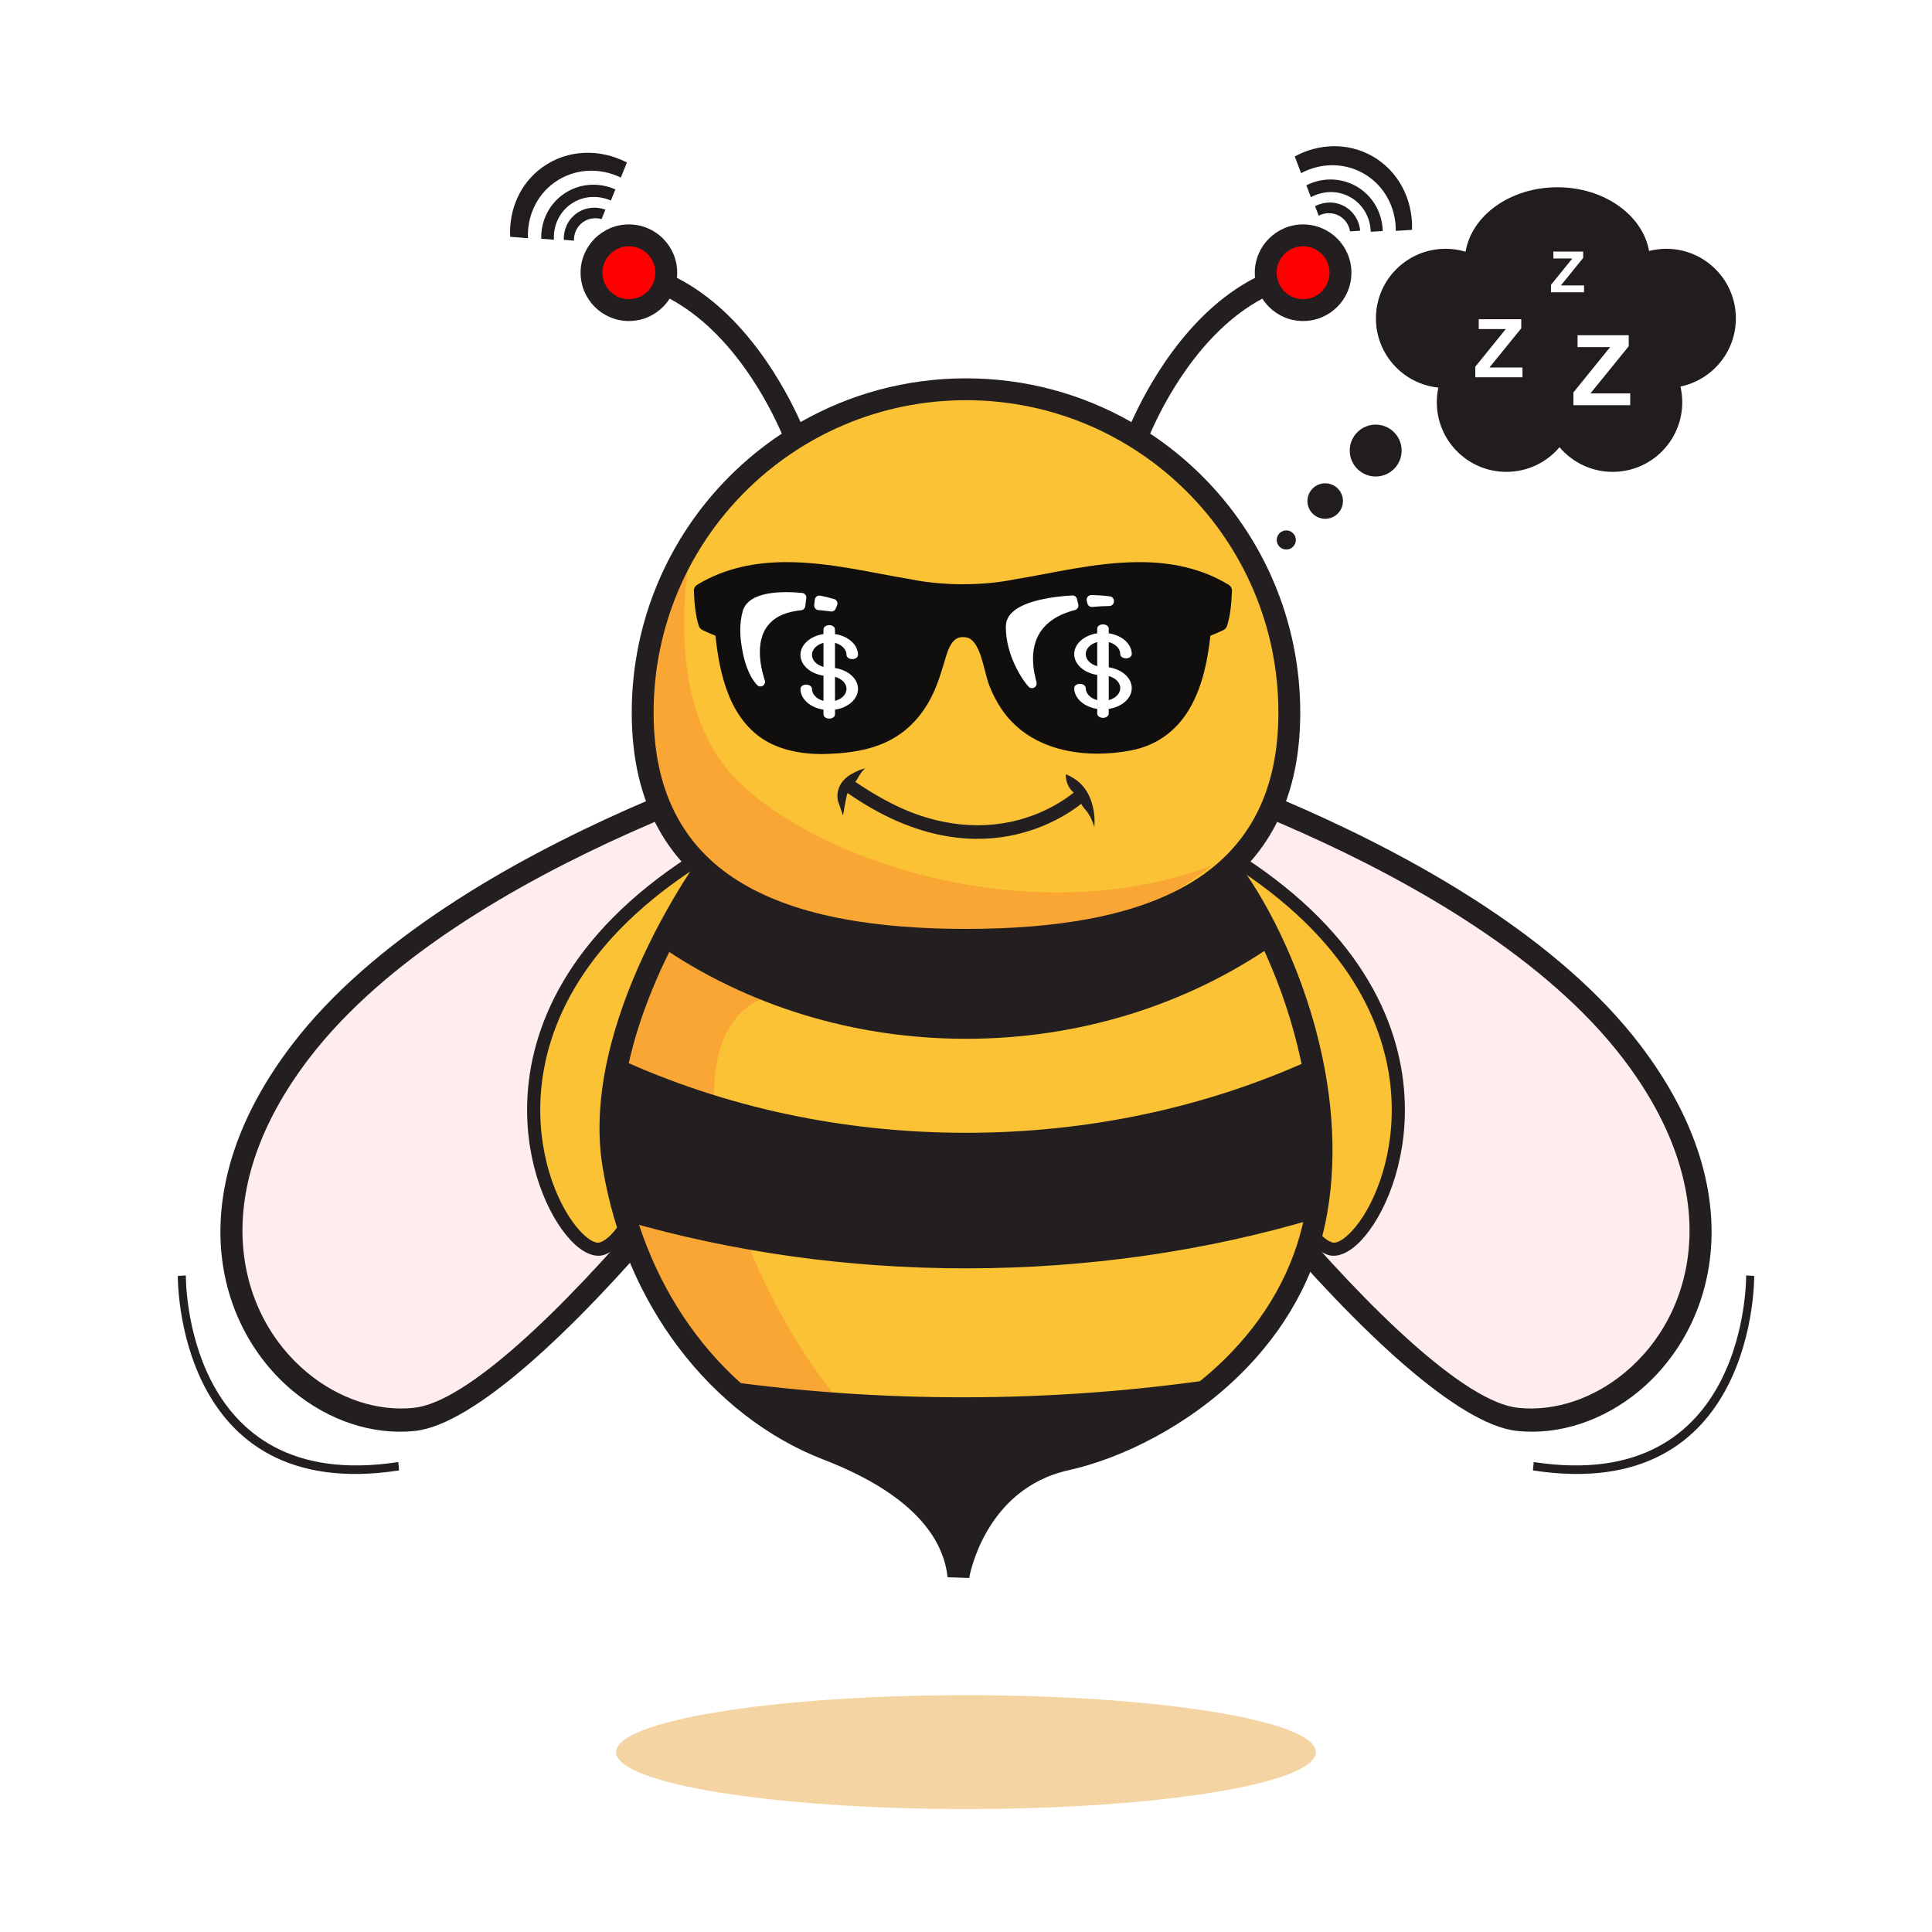
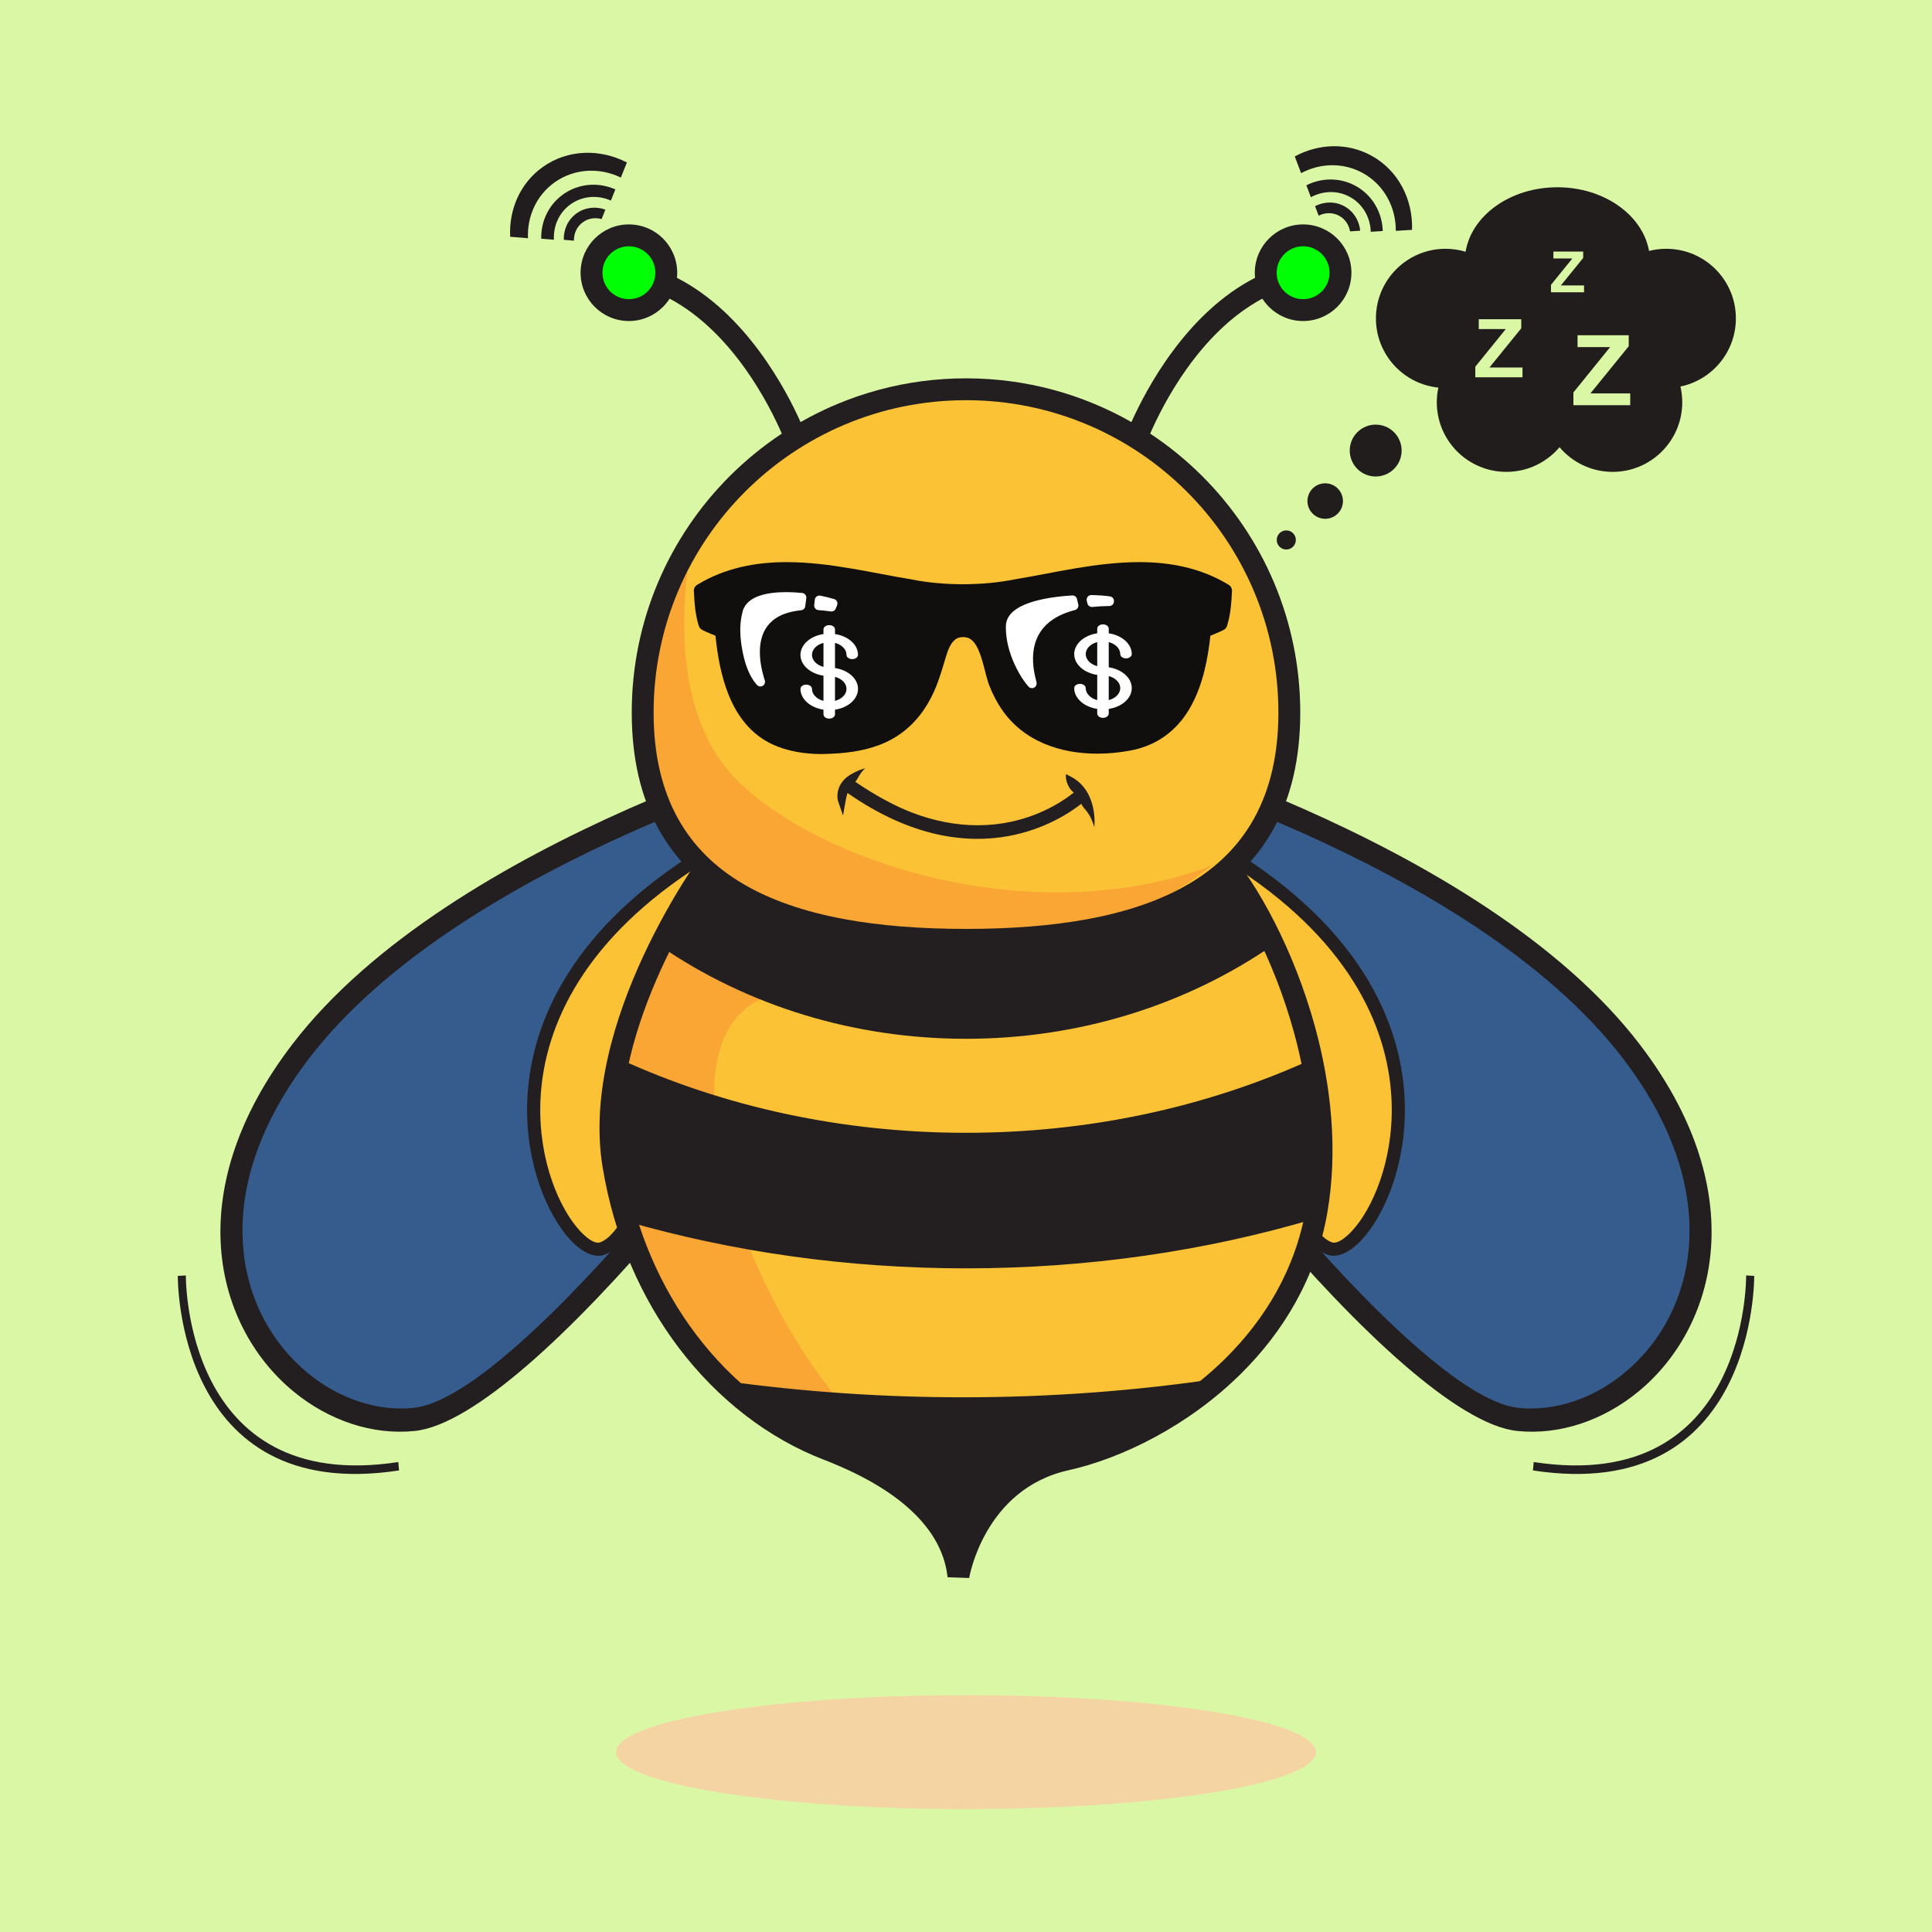
<svg xmlns="http://www.w3.org/2000/svg" version="1.1" id="svg2" xml:space="preserve" width="6400" height="6400" viewBox="0 0 6400 6400">
  <defs id="defs6" />
  <g id="g10" transform="matrix(1.333333,0,0,-1.333333,0,6400)">
    <g id="g12" transform="scale(0.1)">
-       <path d="M 0.004,48000 H 48000 V 0 H 0.004 v 48000 0" style="fill:#FFFFFF;fill-opacity:1;fill-rule:evenodd;stroke:none" id="path14" />
+       <path d="M 0.004,48000 H 48000 V 0 H 0.004 v 48000 0" style="fill:#DAF7A6;fill-opacity:1;fill-rule:evenodd;stroke:none" id="path14" />
      <path d="m 43382.3,16311.9 c 0,-15.6 63,-5457.9 -5277.5,-4635.8 l -19.4,-208.4 c 5562.6,-856.3 5497.1,4816.6 5497.1,4832.7 l -200.2,11.5 v 0" style="fill:#231f20;fill-opacity:1;fill-rule:nonzero;stroke:none" id="path16" />
-       <path d="m 26952.2,29578.4 c 0,0 9673.9,-2585.9 13583.8,-7707.7 3909.8,-5121.7 336.4,-9467.3 -2831.4,-9135 -3167.7,332.2 -11788.2,11960 -12335.3,14577.4 -547,2617.5 1582.9,2265.3 1582.9,2265.3 v 0" style="fill:#FFEDED;fill-opacity:1;fill-rule:evenodd;stroke:none" id="path18" />
-       <path d="m 27102.2,29536.7 c 1232.5,-349.6 9809.2,-2917.9 13433.8,-7666 3361.2,-4403.1 1191.8,-8232.6 -1495.9,-9009.4 516.6,1033.8 1618.8,4225.3 -2168.3,7651.6 -4613.7,4174.1 -6523.7,5325.4 -8440.2,6128.2 -989.7,414.6 -1331.9,1724.6 -1329.4,2895.6 v 0" style="fill:#FFEDED;fill-opacity:1;fill-rule:evenodd;stroke:none" id="path20" />
+       <path d="m 26952.2,29578.4 c 0,0 9673.9,-2585.9 13583.8,-7707.7 3909.8,-5121.7 336.4,-9467.3 -2831.4,-9135 -3167.7,332.2 -11788.2,11960 -12335.3,14577.4 -547,2617.5 1582.9,2265.3 1582.9,2265.3 v 0" style="fill:#355C8C;fill-opacity:1;fill-rule:evenodd;stroke:none" id="path18" />
+       <path d="m 27102.2,29536.7 c 1232.5,-349.6 9809.2,-2917.9 13433.8,-7666 3361.2,-4403.1 1191.8,-8232.6 -1495.9,-9009.4 516.6,1033.8 1618.8,4225.3 -2168.3,7651.6 -4613.7,4174.1 -6523.7,5325.4 -8440.2,6128.2 -989.7,414.6 -1331.9,1724.6 -1329.4,2895.6 v 0" style="fill:#355C8C;fill-opacity:1;fill-rule:evenodd;stroke:none" id="path20" />
      <path d="m 40745.5,22043.9 c -3971.9,5203 -13710.1,7805.8 -13738.2,7813.4 l -30.9,5.5 c -7.1,1.1 -2503.1,413.1 -1873.8,-2597.3 317,-1517.3 3221.4,-5918.8 6264.4,-9515 2377,-2809 4862.4,-5148.5 6324.9,-5301.9 1052.8,-110.4 2144,259.2 3021.4,984.4 501.6,414.6 934.8,947.3 1251.8,1574.4 317.6,628.2 518.1,1349.1 553.1,2137.9 64.5,1451.8 -426.8,3135.6 -1772.7,4898.6 z m -13838.8,7253 c 334,-90.3 9635.9,-2642.6 13419.7,-7599.3 1247.1,-1633.7 1703.2,-3176.1 1644.6,-4495 -31.3,-705.8 -209,-1347.6 -490.4,-1904.2 -282,-557.9 -669.3,-1033.4 -1118.8,-1404.9 -774,-639.8 -1729.4,-966.7 -2644.5,-870.8 -1301.8,136.6 -3657.7,2388.8 -5950.4,5098.1 -2988.8,3532.2 -5831.2,7806.8 -6130.7,9239.9 -435.4,2082.5 1072.2,1960.9 1270.5,1936.2 v 0" style="fill:#231f20;fill-opacity:1;fill-rule:nonzero;stroke:none" id="path22" />
      <path d="m 4617.65,16311.9 c 0.03,-15.6 -62.9,-5457.9 5277.59,-4635.8 l 19.32,-208.4 c -5562.61,-856.3 -5497.03,4816.6 -5497.08,4832.7 l 200.17,11.5 v 0" style="fill:#231f20;fill-opacity:1;fill-rule:nonzero;stroke:none" id="path24" />
-       <path d="m 21047.8,29578.4 c 0,0 -9673.9,-2585.9 -13583.77,-7707.7 -3909.86,-5121.7 -336.39,-9467.3 2831.37,-9135 3167.7,332.2 11788.2,11960 12335.3,14577.4 547,2617.5 -1582.9,2265.3 -1582.9,2265.3 v 0" style="fill:#FFEDED;fill-opacity:1;fill-rule:evenodd;stroke:none" id="path26" />
-       <path d="m 20897.8,29536.7 c -1232.5,-349.6 -9809.2,-2917.9 -13433.77,-7666 -3361.26,-4403.1 -1191.83,-8232.6 1495.83,-9009.4 -516.52,1033.8 -1618.74,4225.3 2168.34,7651.6 4613.7,4174.1 6523.7,5325.4 8440.2,6128.2 989.7,414.6 1331.9,1724.6 1329.4,2895.6 v 0" style="fill:#FFEDED;fill-opacity:1;fill-rule:evenodd;stroke:none" id="path28" />
+       <path d="m 21047.8,29578.4 c 0,0 -9673.9,-2585.9 -13583.77,-7707.7 -3909.86,-5121.7 -336.39,-9467.3 2831.37,-9135 3167.7,332.2 11788.2,11960 12335.3,14577.4 547,2617.5 -1582.9,2265.3 -1582.9,2265.3 v 0" style="fill:#355C8C;fill-opacity:1;fill-rule:evenodd;stroke:none" id="path26" />
+       <path d="m 20897.8,29536.7 c -1232.5,-349.6 -9809.2,-2917.9 -13433.77,-7666 -3361.26,-4403.1 -1191.83,-8232.6 1495.83,-9009.4 -516.52,1033.8 -1618.74,4225.3 2168.34,7651.6 4613.7,4174.1 6523.7,5325.4 8440.2,6128.2 989.7,414.6 1331.9,1724.6 1329.4,2895.6 v 0" style="fill:#355C8C;fill-opacity:1;fill-rule:evenodd;stroke:none" id="path28" />
      <path d="m 7254.46,22043.9 c 3971.94,5203 13710.14,7805.8 13738.24,7813.4 l 30.9,5.5 c 7.1,1.1 2503.1,413.1 1873.9,-2597.3 -317.1,-1517.3 -3221.5,-5918.8 -6264.5,-9515 -2377,-2809 -4862.4,-5148.5 -6324.9,-5301.9 -1052.77,-110.4 -2143.99,259.2 -3021.39,984.4 -501.63,414.6 -934.83,947.3 -1251.8,1574.4 -317.63,628.2 -518.1,1349.1 -553.08,2137.9 -64.48,1451.8 426.79,3135.6 1772.63,4898.6 z m 13838.84,7253 c -334,-90.3 -9635.9,-2642.6 -13419.7,-7599.3 -1247.07,-1633.7 -1703.21,-3176.1 -1644.65,-4495 31.31,-705.8 209.02,-1347.6 490.46,-1904.2 282.04,-557.9 669.3,-1033.4 1118.76,-1404.9 774.04,-639.8 1729.46,-966.7 2644.53,-870.8 1301.8,136.6 3657.7,2388.8 5950.4,5098.1 2988.8,3532.2 5831.2,7806.8 6130.7,9239.9 435.4,2082.5 -1072.2,1960.9 -1270.5,1936.2 v 0" style="fill:#231f20;fill-opacity:1;fill-rule:nonzero;stroke:none" id="path30" />
      <path d="m 17218.8,26589.7 c -6484.5,-4201.6 -3293.6,-9956.2 -2261.3,-9611.2 922.2,308.3 1725.7,3379.8 2793.9,4774.6 1782.5,2327.6 -532.6,4836.6 -532.6,4836.6 v 0" style="fill:#fbc235;fill-opacity:1;fill-rule:evenodd;stroke:none" id="path32" />
      <path d="m 13097.8,20587.9 c 51.7,1884.1 1011.7,4181.8 4032,6138.8 l 116.7,75.6 93.3,-102.5 c 6.8,-7.5 2407.7,-2609.2 541.6,-5046 -445.4,-581.5 -850,-1476.4 -1236.3,-2330.7 -536.9,-1187.6 -1040.1,-2300.5 -1635.8,-2499.5 -242.7,-81.1 -547.3,57.7 -838.5,371 -277.4,298.5 -557.9,766.2 -762.3,1351 -202.4,579 -331.6,1276.6 -310.7,2042.3 z m 4090.3,5786.2 c -2815.5,-1867.6 -3715.2,-4026.2 -3763.8,-5795.1 -19.8,-722.5 102.1,-1380.1 292.8,-1925.8 188.6,-539.8 443.4,-967 693.2,-1235.7 200.9,-216.3 381.6,-322 495.4,-284 459.7,153.6 934.4,1203.5 1441,2324 393.8,871 806.3,1783.2 1274.7,2394.8 1491.1,1947.1 -33.8,4035.5 -433.3,4521.8 v 0" style="fill:#231f20;fill-opacity:1;fill-rule:nonzero;stroke:none" id="path34" />
      <path d="m 30781.1,26589.7 c 6484.5,-4201.6 3293.6,-9956.2 2261.3,-9611.2 -922.2,308.3 -1725.7,3379.8 -2793.9,4774.6 -1782.5,2327.6 532.6,4836.6 532.6,4836.6 v 0" style="fill:#fbc235;fill-opacity:1;fill-rule:evenodd;stroke:none" id="path36" />
      <path d="m 34575.6,20579 c -48.6,1769 -948.3,3927.5 -3763.8,5795.1 -399.4,-486.3 -1924.4,-2574.7 -433.3,-4521.8 468.4,-611.7 880.9,-1523.9 1274.7,-2394.9 506.6,-1120.4 981.4,-2170.3 1441,-2323.9 113.8,-38 294.5,67.7 495.4,284 249.9,268.8 504.6,695.9 693.3,1235.7 190.7,545.7 312.5,1203.4 292.7,1925.8 z m -3705.4,6147.7 c 3020.3,-1957 3980.2,-4254.7 4031.9,-6138.8 21,-765.6 -108.3,-1463.2 -310.6,-2042.3 -204.4,-584.8 -485,-1052.4 -762.4,-1351 -291.1,-313.2 -595.8,-452.1 -838.6,-371 -595.6,199 -1098.7,1311.8 -1635.7,2499.4 -386.2,854.4 -790.8,1749.2 -1236.3,2330.8 -1866.1,2436.8 534.8,5038.5 541.6,5046 l 93.4,102.5 116.7,-75.6 v 0" style="fill:#231f20;fill-opacity:1;fill-rule:nonzero;stroke:none" id="path38" />
      <path d="m 17508.5,26400.5 c -606.3,-892.2 -2768.1,-4332.9 -2269.2,-7357.2 578.8,-3508.7 2785.4,-6076.8 5317.4,-7053.6 2532.1,-976.6 3157,-2242.6 3255.4,-3146.9 0,0 398,2387.4 2676.9,2893.8 2278.7,506.3 5606.7,2604.4 6221.6,6185.5 581.4,3385.8 -1003.7,6965.2 -2187.1,8507.2 C 29065.2,25093.9 26686.8,24650 24000,24650 c -2667.3,0 -5030.6,437.7 -6491.5,1750.5 v 0" style="fill:#fbc235;fill-opacity:1;fill-rule:evenodd;stroke:none" id="path40" />
      <path d="m 17508.5,26400.5 c -606.3,-892.2 -2768.1,-4332.9 -2269.2,-7357.2 578.8,-3508.7 2785.4,-6076.8 5317.4,-7053.6 250.4,-96.6 481.9,-196 696.3,-297.6 118,478.1 -23.8,1031.8 -535.5,1667.4 -2875.5,3571.7 -4805.4,10613.5 -283.2,9962.2 2516.8,-362.6 5158.4,666.9 7006.8,1651.3 -1043,-229.6 -2209.6,-323 -3441.1,-323 -2667.3,0 -5030.6,437.7 -6491.5,1750.5 v 0" style="fill:#faa635;fill-opacity:1;fill-rule:evenodd;stroke:none" id="path42" />
      <path d="m 14971.9,18999.8 c -597.3,3621.2 2463.6,7769.8 2472.4,7781.7 l 70.6,96.4 6660.7,717.7 c 104.7,15.2 5071.8,732 6352.5,-742.8 706.3,-813.3 1620.1,-2445 2147,-4376.8 390.7,-1432.9 571.5,-3035.2 302.9,-4599.6 -280.3,-1633 -1102.1,-2967.8 -2135.6,-3995.2 -1313.2,-1305.5 -2974.1,-2115.4 -4295.1,-2408.9 -2100.2,-466.7 -2467.8,-2671 -2468.8,-2677.3 l -535.9,19.1 c -44,405.3 -208.1,893.9 -649.3,1395.7 -459.7,522.9 -1214.9,1057.1 -2434.3,1527.3 -1356.6,523.4 -2621.6,1485.8 -3607.5,2793.6 -916,1215.1 -1592.8,2730.1 -1879.6,4469.1 z m 2840.9,7365.1 c -438,-624.4 -2815.8,-4187.5 -2306.1,-7278.1 271.7,-1647 911.7,-3080.6 1777.7,-4229.3 925,-1227 2106.4,-2127.8 3369.9,-2615.2 1312.7,-506.2 2136.2,-1093.5 2646.5,-1673.8 236.4,-268.9 406.5,-536.8 527.4,-795.5 348.5,796.1 1091.3,1892.1 2602.4,2227.9 1236.2,274.6 2793.7,1035.6 4029.7,2264.4 960.4,954.7 1723.6,2192.3 1982.9,3702.4 254.2,1480.8 81.6,3002.7 -290.2,4366.1 -503.9,1847.9 -1368.7,3397.9 -2034.5,4164.6 -1094.8,1260.7 -5857.6,561.7 -5871.3,559.8 l -6434.4,-693.3 v 0" style="fill:#231f20;fill-opacity:1;fill-rule:nonzero;stroke:none" id="path44" />
      <path d="m 17991.9,13650.1 c 770.7,-742.2 1646.2,-1306 2564.8,-1660.4 2532.1,-976.6 3157,-2242.6 3255.4,-3146.9 0,0 398,2387.4 2676.9,2893.8 1150.5,255.6 2568.4,917.3 3769.5,1970.4 -2041.9,-302.7 -4159.3,-463.3 -6330.9,-463.3 -2031.7,0 -4016.2,140.4 -5935.7,406.4 z m -2629.1,8007.4 c -191.6,-859.5 -265.3,-1753.7 -123.5,-2614.2 76.6,-464.1 181.9,-911.6 312.4,-1341.1 2623.9,-757 5471.5,-1172.9 8448.3,-1172.9 3065.4,0 5994.4,439.7 8682.4,1240.2 9.9,50.5 19.4,101.4 28.2,152.6 214.6,1250.2 133.7,2526.6 -113.1,3717.3 -2546.6,-1161.9 -5477.7,-1824.5 -8597.5,-1824.5 -3136,0 -6081.2,669.5 -8637.2,1842.6 z m 2145.6,4743 c -222.6,-327.5 -654.5,-998.1 -1087.6,-1865.5 2104.5,-1444.5 4730.6,-2302.5 7579.2,-2302.5 2868,0 5510.1,869.7 7621.6,2332 -356.3,763.3 -745,1404.9 -1097.9,1864.9 C 29065.3,25094 26686.9,24650 24000,24650 c -2667.4,0 -5030.7,437.7 -6491.6,1750.5 v 0" style="fill:#231f20;fill-opacity:1;fill-rule:evenodd;stroke:none" id="path46" />
      <path d="m 19192.5,12642.8 c -430.7,279 -843.1,606.2 -1229,977.9 l 34,70 c 966.5,-134 1949.9,-236.2 2947.6,-304.4 980.7,-67.2 1975.6,-101.7 2982.6,-101.7 1075.2,0 2137.1,39.4 3182.5,116 1064.8,77.9 2113.2,194.4 3142.4,347 l 32.8,-71.3 c -572.2,-501.8 -1193.6,-915.2 -1812,-1238.4 -685.4,-358.2 -1367.6,-606.1 -1975.6,-741.2 -2251.9,-500.3 -2644.2,-2854.3 -2645.3,-2861 l -81,2.8 c -48.5,445 -226.8,979.5 -705.2,1523.6 -481.2,547.2 -1265.4,1103.9 -2524.3,1589.5 -463.3,178.7 -915.8,410.5 -1349.5,691.2 z m -1080.3,949.6 c 355.6,-332.4 732.5,-627.1 1124.8,-881.1 428.9,-277.5 876.3,-506.8 1334.4,-683.5 1273,-491 2067.6,-1055.7 2556.4,-1611.6 417.1,-474.3 612.3,-942.7 692.4,-1354.2 159,600 769,2294.3 2660,2714.5 601.3,133.5 1276.4,378.9 1955.3,733.8 574.8,300.5 1152.3,679.5 1689.9,1135.8 -986.4,-142.8 -1990.4,-252.6 -3009.4,-327.2 -1048,-76.7 -2111.7,-116.2 -3188.3,-116.2 -1007.9,0 -2004.7,34.6 -2988.1,101.9 -955.9,65.4 -1899.1,162 -2827.4,287.8 z m -2977,6760.6 c 24.8,440.6 91.5,881.3 187.8,1313.3 l 11,49.3 45.8,-21 c 1295.3,-594.5 2691.3,-1059.5 4161.6,-1373.1 1424.1,-303.8 2918.2,-465.6 4458.6,-465.6 1532.6,0 3019.4,160.2 4436.8,460.9 1463.4,310.6 2853.3,771 4143.8,1359.8 l 46.6,21.2 10.4,-50.2 c 129.3,-624.4 213.4,-1272.5 233.3,-1928 18.2,-599.3 -17.1,-1204.9 -120,-1804.4 l -33,-177.9 -23.8,-7 c -1362.7,-405.8 -2787.3,-719 -4260,-929.4 -1436.6,-205.2 -2918.9,-312.6 -4434.1,-312.6 -1471,0 -2910.9,101.5 -4308.2,295.5 -1432.5,198.9 -2820.4,495.2 -4151.3,879.2 l -21.4,6.1 -6.5,21.2 c -66.3,218.3 -126,440.4 -178.5,665.7 -51.6,221.9 -96.8,448.9 -135.1,680.7 -71.4,433.4 -88.6,875.1 -63.8,1316.3 z m 256.7,1246.4 c -89.4,-411.6 -151.4,-831.2 -175,-1250.9 -24.5,-435.8 -7.6,-871.6 62.8,-1298.7 37.6,-228.3 82.6,-453.6 134.2,-675.2 50.8,-218.2 107.8,-431.4 170.4,-639.4 1319.8,-379.7 2696.8,-673 4118.8,-870.4 1392.8,-193.3 2829,-294.5 4296.9,-294.5 1511.8,0 2990.3,107 4422.5,311.6 1460.2,208.6 2872.8,518.6 4224.5,919.8 l 23.3,127.2 c 102,594.3 137,1194.6 118.9,1788.5 -19.2,633 -98.7,1259.2 -221.4,1863.7 -1283.1,-581.3 -2662.8,-1036.3 -4113.9,-1344.3 -1423.5,-302 -2916,-462.8 -4453.9,-462.8 -1545.7,0 -3045.5,162.4 -4475.6,467.5 -1458.5,311.1 -2844.5,770.8 -4132.5,1357.9 z m 1616.6,4091.7 c 190,317.3 354.3,567.8 466.1,732.3 l 26.4,38.8 34.7,-31.2 c 725.2,-651.7 1675.4,-1086.4 2775.8,-1358.4 1103.1,-272.5 2357.6,-381.6 3688.5,-381.6 1340.5,0 2603.6,110.7 3712.6,387.6 1106.5,276.4 2059.8,718.2 2783.5,1380.9 l 32.9,30.1 27.1,-35.4 c 182.8,-238.2 375.3,-525.1 567.9,-852.3 180.7,-306.9 361.5,-649.3 534.5,-1020.2 l 14.7,-31.3 -28.4,-19.6 c -1078,-746.6 -2294.3,-1339.3 -3608.2,-1741.3 -1267,-387.7 -2624.8,-598 -4036.6,-598 -1402.3,0 -2751.4,207.5 -4011.3,590.3 -1306.3,396.8 -2516.5,982 -3590.9,1719.4 l -29.5,20.2 15.9,31.8 c 216.6,434 433.5,819.7 624.3,1137.9 z m 507.5,647.9 c -109.5,-162.5 -262,-397.1 -437.4,-689.8 -184.5,-307.8 -394.2,-680.3 -605.2,-1100.6 1060.6,-723.5 2253,-1298 3539,-1688.7 1251.7,-380.3 2592.8,-586.5 3987.6,-586.5 1404.2,0 2753.9,209 4013,594.3 1293.8,395.8 2492.5,978 3556.9,1710.8 -167.5,356.6 -342.1,686.1 -516.3,982.1 -181.2,307.7 -362.4,579.8 -535.5,808.7 -730.3,-656 -1683.4,-1094.8 -2785.6,-1370 -1116.5,-278.8 -2386.1,-390.2 -3732.5,-390.2 -1336.5,0 -2597.4,109.8 -3708,384.2 -1095.6,270.7 -2044.9,701.8 -2776,1345.7 v 0" style="fill:#231f20;fill-opacity:1;fill-rule:nonzero;stroke:none" id="path48" />
      <path d="m 24000,38328.9 c 4436.5,0 8032.9,-3596.5 8032.9,-8032.9 0,-4436.5 -3596.4,-5646 -8032.9,-5646 -4436.5,0 -8032.9,1209.5 -8032.9,5646 0,4436.4 3596.4,8032.9 8032.9,8032.9 v 0" style="fill:#fbc235;fill-opacity:1;fill-rule:evenodd;stroke:none" id="path50" />
      <path d="m 27921.6,25091.1 c -1160,-316 -2497.3,-441.1 -3921.6,-441.1 -4436.5,0 -8032.9,1209.5 -8032.9,5646 0,1584.5 459,3061.7 1250.9,4306.3 -10,-41.8 -923,-3894.6 1040.4,-5930.2 1974,-2046.6 7353.8,-3872 11860.1,-2173.7 0,0 -862.7,-672.6 -2196.9,-1407.3 v 0" style="fill:#faa635;fill-opacity:1;fill-rule:evenodd;stroke:none" id="path52" />
-       <path d="m 15624.6,42152.9 c 512.9,0 928.6,-415.7 928.6,-928.6 0,-512.8 -415.7,-928.5 -928.6,-928.5 -512.8,0 -928.5,415.7 -928.5,928.5 0,512.9 415.7,928.6 928.5,928.6 v 0" style="fill:#FF0000;fill-opacity:1;fill-rule:evenodd;stroke:none" id="path54" />
-       <path d="m 32375.4,42152.9 c 512.8,0 928.5,-415.7 928.5,-928.6 0,-512.8 -415.7,-928.5 -928.5,-928.5 -512.9,0 -928.6,415.7 -928.6,928.5 0,512.9 415.7,928.6 928.6,928.6 v 0" style="fill:#FF0000;fill-opacity:1;fill-rule:evenodd;stroke:none" id="path56" />
+       <path d="m 15624.6,42152.9 c 512.9,0 928.6,-415.7 928.6,-928.6 0,-512.8 -415.7,-928.5 -928.6,-928.5 -512.8,0 -928.5,415.7 -928.5,928.5 0,512.9 415.7,928.6 928.5,928.6 v 0" style="fill:#00FF04;fill-opacity:1;fill-rule:evenodd;stroke:none" id="path54" />
+       <path d="m 32375.4,42152.9 c 512.8,0 928.5,-415.7 928.5,-928.6 0,-512.8 -415.7,-928.5 -928.5,-928.5 -512.9,0 -928.6,415.7 -928.6,928.5 0,512.9 415.7,928.6 928.6,928.6 v 0" style="fill:#00FF04;fill-opacity:1;fill-rule:evenodd;stroke:none" id="path56" />
      <path d="m 29488.1,35784.1 c -1404.4,1404.4 -3344.9,2273.1 -5488.1,2273.1 -2143.2,0 -4083.7,-868.7 -5488.1,-2273.1 -1404.4,-1404.4 -2273.2,-3344.9 -2273.2,-5488.1 0,-2107.5 848.1,-3445 2219.1,-4253.2 1405.7,-828.7 3367.8,-1121.1 5542.2,-1121.1 2174.5,0 4136.6,292.5 5542.1,1121.1 1371.1,808.2 2219.2,2145.7 2219.2,4253.2 0,2143.2 -868.8,4083.7 -2273.2,5488.1 z m 3351.8,5904.8 c -118.7,118.8 -283.1,192.3 -464.5,192.3 -181.4,0 -345.8,-73.6 -464.6,-192.3 -118.7,-118.8 -192.3,-283.1 -192.3,-464.5 0,-181.9 73.3,-346.3 191.9,-465.1 119.2,-118.2 283.6,-191.9 465,-191.9 181.4,0 345.8,73.7 464.5,192.4 118.7,118.7 192.4,283.1 192.4,464.6 0,181.4 -73.7,345.8 -192.4,464.5 z m -16750.7,0 c -118.8,118.7 -283.2,192.3 -464.6,192.3 -181.5,0 -345.9,-73.5 -464.6,-192.3 -118.7,-118.7 -192.3,-283.1 -192.3,-464.5 0,-181.5 73.7,-345.9 192.4,-464.6 118.7,-118.7 283,-192.4 464.5,-192.4 181.8,0 346.2,73.4 465,191.9 118.6,118.8 191.9,283.2 191.9,465.1 0,181.4 -73.6,345.7 -192.3,464.5 z M 24000,38600.5 c 1495.2,0 2898.2,-395.3 4110.1,-1087 362.9,810.9 1360.6,2708.2 3071.8,3584.3 -4.4,41.6 -6.7,83.9 -6.7,126.6 0,331.3 134.4,631.4 351.5,848.6 217.2,217.1 517.3,351.5 848.7,351.5 331.3,0 631.4,-134.3 848.6,-351.5 217.1,-217.1 351.6,-517.3 351.6,-848.6 0,-331.4 -134.5,-631.5 -351.6,-848.7 -217.2,-217.1 -517.3,-351.6 -848.6,-351.6 -331.4,0 -631.5,134.5 -848.7,351.6 v 1 c -61.6,61.7 -116.6,130 -163.7,203.7 -1574.3,-841.2 -2484.2,-2656.5 -2786.9,-3353.5 467.2,-309.1 901.4,-664.1 1296.1,-1058.7 1502.8,-1502.9 2432.4,-3579.1 2432.4,-5872.2 0,-2328.9 -950.3,-3814.5 -2486.5,-4720.1 -1501.4,-885.2 -3556.1,-1197.6 -5818.1,-1197.6 -2261.9,0 -4316.7,312.4 -5818.2,1197.6 -1536.1,905.6 -2486.4,2391.3 -2486.4,4720.1 0,2293.1 929.6,4369.3 2432.4,5872.2 394.6,394.5 828.8,749.6 1296.1,1058.7 -302.7,696.9 -1212.7,2512.2 -2786.9,3353.5 -47.2,-73.7 -102.1,-142 -163.7,-203.7 l -1,-1 c -217.3,-217.1 -517.1,-351.6 -847.7,-351.6 -331.4,0 -631.4,134.5 -848.6,351.6 -217.1,217.2 -351.6,517.3 -351.6,848.7 0,331.3 134.4,631.5 351.5,848.6 217.2,217.2 517.3,351.5 848.7,351.5 331.4,0 631.5,-134.4 848.7,-351.5 217.1,-217.2 351.5,-517.3 351.5,-848.6 0,-42.7 -2.3,-85 -6.7,-126.7 1711.2,-876.1 2708.8,-2773.4 3071.7,-3584.3 1212,691.7 2615,1087.1 4110.2,1087.1 v 0" style="fill:#231f20;fill-opacity:1;fill-rule:nonzero;stroke:none" id="path58" />
      <path d="m 25931.4,27854 c 358.2,164.9 611.7,346.7 746.3,454.9 -127.3,92.7 -214.9,301.1 -193.7,458.2 l 122.2,-63.6 c 678,-352.9 586.4,-1232.3 581.5,-1249.3 -127.3,411.7 -266.4,432.5 -322.8,575.8 -272.5,-214 -903.1,-636.3 -1809.9,-801.8 -1020.4,-186.3 -2391.8,-49.9 -3997.3,1069.5 l -9,-20.7 c -18.2,-44.4 -96.5,-476.2 -103.7,-538.5 l -126.6,364.4 c -0.7,2.4 -123.2,450.3 402.8,701.8 l 124,59.3 154.5,50.8 c -138.9,-114.6 -204.2,-302.5 -251.1,-337.6 478,-328.3 980.7,-601.7 1408.6,-765.5 1069.5,-409.3 2214.4,-445.4 3274.2,42.3 v 0" style="fill:#231f20;fill-opacity:1;fill-rule:evenodd;stroke:none" id="path60" />
      <path d="m 19448.6,32310.9 c 489.1,1258.4 2930.1,1382 3142.6,-575.7 0,0 -233.8,-154.1 -335,126.9 -421.3,1169.2 -2032.8,1081.5 -2418.7,448.5 -331,-543.6 -279.3,-569.3 -449.2,-442.4 -92.8,69.3 26.9,356.7 60.3,442.7 v 0" style="fill:#000000;fill-opacity:1;fill-rule:evenodd;stroke:none" id="path62" />
      <path d="m 28551.3,32310.8 c -489.1,1258.4 -2930.1,1382 -3142.5,-575.7 0,0 233.7,-154.1 334.9,126.9 421.3,1169.2 2032.8,1081.6 2418.8,448.5 330.9,-543.6 279.3,-569.3 449.1,-442.4 92.8,69.3 -26.9,356.7 -60.3,442.7 v 0" style="fill:#000000;fill-opacity:1;fill-rule:evenodd;stroke:none" id="path64" />
      <path d="m 19559.4,31026.7 c 530.9,0 961.2,-296.3 961.2,-661.9 0,-365.5 -430.3,-661.8 -961.2,-661.8 -530.8,0 -961.1,296.3 -961.1,661.8 0,365.6 430.3,661.9 961.1,661.9 v 0" style="fill:#f8abad;fill-opacity:1;fill-rule:evenodd;stroke:none" id="path66" />
      <path d="m 28440.5,31026.7 c 530.9,0 961.2,-296.3 961.2,-661.9 0,-365.5 -430.3,-661.8 -961.2,-661.8 -530.8,0 -961.1,296.3 -961.1,661.8 0,365.6 430.3,661.9 961.1,661.9 v 0" style="fill:#f8abad;fill-opacity:1;fill-rule:evenodd;stroke:none" id="path68" />
      <path d="m 24000,5883.7 c 4800.8,0 8692.6,-633.3 8692.6,-1414.6 0,-781.3 -3891.8,-1414.6 -8692.6,-1414.6 -4800.8,0 -8692.6,633.3 -8692.6,1414.6 0,781.3 3891.8,1414.6 8692.6,1414.6 v 0" style="fill:#f5d4a4;fill-opacity:1;fill-rule:evenodd;stroke:none" id="path70" />
    </g>
    <g style="display:SLEEP" transform="translate(2742.372,2884.747)" id="g10-3">
      <g transform="scale(0.1)" id="g12-6">
        <g transform="scale(1.22699)" id="g14" />
        <path id="path18-7" style="fill:#211d1d;fill-opacity:1;fill-rule:nonzero;stroke:none" d="m 6299.08,8414.2 c -251.69,-251.7 -251.69,-659.8 0,-911.4 251.69,-251.7 659.75,-251.7 911.44,0 251.69,251.6 251.69,659.7 0,911.4 -251.69,251.7 -659.75,251.7 -911.44,0" />
        <path id="path20-5" style="fill:#211d1d;fill-opacity:1;fill-rule:nonzero;stroke:none" d="m 5188.56,7015.8 c -172.2,-172.2 -172.2,-451.4 0,-623.6 172.21,-172.2 451.42,-172.2 623.62,0 172.21,172.2 172.21,451.4 0,623.6 -172.2,172.3 -451.41,172.3 -623.62,0" />
        <path id="path22-3" style="fill:#211d1d;fill-opacity:1;fill-rule:nonzero;stroke:none" d="m 4365.87,5905.3 c -92.73,-92.7 -92.73,-243 0,-335.8 92.73,-92.7 243.07,-92.7 335.8,0 92.72,92.8 92.72,243.1 0,335.8 -92.73,92.8 -243.07,92.8 -335.8,0" />
        <path id="path24-5" style="fill:#211d1d;fill-opacity:1;fill-rule:nonzero;stroke:none" d="m 13078.6,9085.7 h -1411.5 v 316.4 l 912.5,1127.1 h -809.4 v 293.9 h 1271.6 v -272.6 l -951.6,-1172.1 h 988.4 z M 11110,11891.3 v 184.1 l 530.9,655.8 h -471 v 171.1 h 740 v -158.7 l -553.8,-682 h 575.2 v -170.3 z M 10401.9,9779 H 9229.68 v 262.8 l 757.88,936 h -672.25 v 244.1 h 1056.09 v -226.4 l -790.34,-973.4 h 820.84 z m 5301.8,1463.5 c 0,954.9 -774.1,1728.9 -1728.9,1728.9 -147.9,0 -291.4,-18.6 -428.3,-53.5 -160.3,894.6 -1118.8,1582.1 -2277.4,1582.1 -1167.1,0 -2131.1,-697.6 -2280.78,-1601.7 -157.86,47.5 -325.18,73.1 -498.51,73.1 -954.82,0 -1728.87,-774 -1728.87,-1728.9 0,-894.7 679.69,-1630.7 1550.91,-1719.8 -25.24,-117.6 -38.66,-239.5 -38.66,-364.6 0,-954.9 774.05,-1728.9 1728.91,-1728.9 529.3,0 1003,238 1320.1,612.7 317.2,-374.7 790.8,-612.7 1320.2,-612.7 954.8,0 1728.9,774 1728.9,1728.9 0,134.6 -15.5,265.6 -44.6,391.4 786.1,162.6 1377,858.8 1377,1693" />
      </g>
    </g>
    <g transform="matrix(4.17797,0,0,4.17797,1723.871,2926.607)" id="g10-2">
      <g style="display:DOLLAR" transform="scale(0.1)" id="g12-8">
        <path id="path14-9" style="fill:#100f0d;fill-opacity:1;fill-rule:nonzero;stroke:none" d="m 3180.25,1006.49 c -167.36,101.7 -350.45,134.83 -531.93,134.76 -260.06,-0.15 -519.51,-66.91 -738.69,-102.1 l -1.6,-0.31 c -90.61,-18.35 -195.76,-29.04 -308.01,-29.04 -112.27,0 -217.44,10.69 -308.03,29.04 l -1.6,0.31 c -219.22,35.17 -478.671,101.92 -738.71,102.1 C 370.188,1141.32 187.105,1108.19 19.75,1006.49 6.863,998.633 -0.652,984.492 0.043,969.434 3.531,895.793 8.531,829.031 29.203,762.406 32.465,751.926 39.883,743.109 49.633,738.066 72.574,726.328 105.199,713.199 128.445,703.57 140.438,588.813 161.504,462.344 208.547,347.559 258.637,224.988 340.918,114.023 474.02,54.504 560.883,15.715 661.848,0.137 754.605,0 760.703,0 766.617,0.098 772.383,0.195 889.094,2.844 1000.94,14.934 1103.44,54.031 c 102.47,38.918 194.8,106.211 267.17,213.637 29.18,43.16 53.21,90.66 71.99,138.355 24.39,61.829 41.35,123.95 59.84,183.75 10.1,33.172 23.52,61.758 39.15,79.282 16.14,17.383 30.79,25.754 58.21,26.328 5.44,0 11.36,-0.418 17.84,-1.406 19.18,-3.086 32.93,-11.832 47.66,-29.289 21.83,-25.934 39.4,-71.797 52.77,-120.208 13.84,-48.628 23.82,-98.542 39.32,-138.457 18.83,-47.695 42.86,-95.195 72.02,-138.355 65.48,-96.977 154.61,-163.984 253.58,-205.891 99.07,-42.004 207.94,-59.519 316.14,-59.551 65.71,0.031 131.19,6.512 194.31,18.125 177.54,32.129 295,137.941 365.61,269.675 67.41,124.621 97.4,272.129 112.47,413.532 23.25,9.629 55.91,22.765 78.87,34.507 9.73,5.043 17.13,13.832 20.4,24.34 20.69,66.625 25.73,133.387 29.16,207.047 0.7,15.067 -6.84,29.207 -19.7,37.037" />
        <path id="path16-7" style="fill:#ffffff;fill-opacity:1;fill-rule:nonzero;stroke:none" d="m 834.18,921.57 c -25.582,7.532 -53.129,14.446 -82.379,20.278 -7.383,1.465 -15.086,-0.2 -21.219,-4.551 -6.144,-4.375 -10.234,-11.113 -11.269,-18.559 -1.563,-11.179 -2.727,-22.254 -3.668,-33.195 -0.622,-7.301 1.738,-14.637 6.5,-20.191 4.765,-5.555 11.648,-9.012 18.949,-9.508 23.023,-1.547 47.379,-4.121 73.32,-7.918 1.332,-0.192 2.664,-0.289 3.984,-0.289 11.282,0 21.618,6.976 25.657,17.797 2.422,6.48 4.949,12.879 7.617,19.14 3.062,7.235 2.894,15.348 -0.457,22.43 -3.344,7.078 -9.527,12.351 -17.035,14.566 z m -190,36.34 c -31.813,3.168 -63.735,4.938 -94.731,4.938 -59.539,-0.067 -115.508,-6.278 -161.601,-22.578 -45.493,-15.961 -84.594,-44.395 -97.243,-90.407 -10.609,-38.824 -14.707,-76.679 -14.707,-113.047 0.02,-47.429 6.907,-92.359 15.207,-134.531 10.028,-47.168 30.286,-131.379 84.25,-191.445 0.348,-0.34 1.25,-1.477 3.711,-3.391 2.395,-1.679 7.141,-5.386 16.653,-5.625 0.281,-0.015 0.558,-0.015 0.844,-0.015 9.472,0 18.929,6.929 21.613,11.707 4.789,7.539 4.246,10.461 4.769,12.441 0.215,1.895 0.192,2.754 0.215,3.359 -0.195,5.403 -0.676,5.618 -0.847,6.883 -1.336,5.188 -2.977,9.563 -5.93,19.524 -8.496,28.261 -23.879,87.16 -23.832,150.293 -0.024,55.093 11.582,112.125 46.351,156.988 34.809,44.734 93.571,81.101 199.047,92.078 12.832,1.301 22.989,11.305 24.457,24.141 1.836,15.98 3.782,31.797 6.149,47.261 1.14,7.438 -0.821,15.008 -5.442,20.938 -4.605,5.957 -11.449,9.75 -18.933,10.488 z m 1853.8,-46.597 c -0.48,13.312 -10.31,24.292 -23.5,26.187 -30.07,4.324 -67.83,7.086 -110.8,7.871 -8.41,0.172 -16.48,-3.586 -21.77,-10.137 -5.31,-6.523 -7.32,-15.195 -5.43,-23.398 1.27,-5.441 2.52,-10.785 3.77,-16.137 2.91,-12.472 14.11,-21.121 26.66,-21.121 0.98,0 1.97,0.051 2.95,0.156 30.64,3.301 64.66,5.047 101.11,5.481 7.3,0.105 14.28,3.09 19.35,8.371 5.1,5.246 7.86,12.312 7.71,19.641 0,0.543 0,1.543 -0.05,3.086 z m -219.54,10.445 c -2.96,13.086 -14.96,22.09 -28.31,21.305 -88.63,-5.231 -181.84,-18.333 -256,-44.125 -37.09,-13 -69.66,-29.098 -94.82,-50.836 -25.04,-21.414 -42.98,-50.805 -43.78,-85.133 -0.11,-3.621 -0.18,-7.328 -0.18,-11.082 0.07,-81.516 24.28,-158.403 52.71,-220.149 28.43,-61.394 60.37,-107.258 81.17,-129.883 0.74,-0.871 1.7,-1.894 3.22,-3.23 2.53,-1.508 5.19,-5.949 18.24,-6.84 0.22,-0.008 0.44,-0.008 0.65,-0.008 6.54,0 14.41,3.45 18.52,7.774 6.53,6.777 7.13,11.672 7.88,14.453 0.57,2.898 0.57,4.531 0.59,5.859 -0.28,6.946 -1.02,7.93 -1.65,11.348 -4.51,18.879 -19.82,71.074 -19.87,134.914 0,52.895 10.69,111.758 46.08,163.586 35.5,51.781 96,98.781 203.26,126.551 14.42,3.711 23.25,18.332 19.86,32.801 -2.56,10.894 -5.08,21.781 -7.57,32.695" />
      </g>
    </g>
    <path id="XMLID_462_" d="m 2754.648,3142.158 v 62.587 c 16.644,-4.358 28.602,-16.092 28.602,-29.854 0,-5.83 6.403,-10.557 14.301,-10.557 7.898,0 14.301,4.727 14.301,10.557 0,25.49 -24.605,46.817 -57.203,51.721 v 11.612 c 0,5.83 -6.403,10.557 -14.301,10.557 -7.898,0 -14.301,-4.726 -14.301,-10.557 v -11.612 c -32.598,-4.904 -57.203,-26.231 -57.203,-51.721 0,-25.49 24.605,-46.816 57.203,-51.721 v -62.586 c -16.645,4.358 -28.602,16.092 -28.602,29.854 0,5.83 -6.403,10.557 -14.301,10.557 -7.898,0 -14.301,-4.727 -14.301,-10.557 0,-25.49 24.605,-46.817 57.203,-51.721 v -11.619 c 0,-5.83 6.403,-10.557 14.301,-10.557 7.898,0 14.301,4.727 14.301,10.557 v 11.619 c 32.598,4.904 57.203,26.231 57.203,51.721 0,25.49 -24.606,46.816 -57.203,51.72 z m -57.203,32.733 c 0,13.762 11.956,25.496 28.602,29.854 v -59.708 c -16.645,4.358 -28.602,16.092 -28.602,29.854 z m 57.203,-114.307 v 59.708 c 16.644,-4.358 28.602,-16.092 28.602,-29.854 0,-13.762 -11.957,-25.496 -28.602,-29.854 z" style="fill:#ffffff;stroke-width:0.819;display:DOLLAR" />
    <path id="XMLID_462_-6" d="m 2074.512,3140.255 v 62.587 c 16.644,-4.358 28.602,-16.092 28.602,-29.854 0,-5.83 6.403,-10.557 14.301,-10.557 7.898,0 14.301,4.727 14.301,10.557 0,25.49 -24.605,46.817 -57.203,51.721 v 11.612 c 0,5.83 -6.403,10.557 -14.301,10.557 -7.898,0 -14.301,-4.726 -14.301,-10.557 v -11.612 c -32.598,-4.904 -57.203,-26.231 -57.203,-51.721 0,-25.49 24.605,-46.816 57.203,-51.721 v -62.586 c -16.645,4.358 -28.602,16.092 -28.602,29.854 0,5.83 -6.403,10.557 -14.301,10.557 -7.898,0 -14.301,-4.727 -14.301,-10.557 0,-25.49 24.605,-46.817 57.203,-51.721 v -11.619 c 0,-5.83 6.403,-10.557 14.301,-10.557 7.898,0 14.301,4.727 14.301,10.557 v 11.619 c 32.598,4.904 57.203,26.231 57.203,51.721 0,25.49 -24.606,46.816 -57.203,51.72 z m -57.203,32.733 c 0,13.762 11.956,25.496 28.602,29.854 v -59.708 c -16.645,4.358 -28.602,16.092 -28.602,29.854 z m 57.203,-114.307 v 59.708 c 16.644,-4.358 28.602,-16.092 28.602,-29.854 0,-13.762 -11.957,-25.496 -28.602,-29.854 z" style="fill:#ffffff;stroke-width:0.819;display:DOLLAR" />
    <g transform="matrix(0.2862873,0.2047336,-0.2047336,0.2862873,1373.282,3989.439)" id="g10-36">
      <g style="display:SIGNAL" transform="scale(0.1)" id="g12-7">
        <path style="fill:#211c1d;fill-opacity:1;fill-rule:nonzero;stroke:none" d="m 5954.95,9553.44 c -1962.16,0 -3693.53,-1056.95 -4725.27,-2667.87 l 963.12,-814.55 c 828.55,1275.81 2227.15,2114.03 3813.05,2114.03 1718.58,0 3217.12,-984.39 4008.65,-2443.26 l 968,617.14 c -971.7,1903.4 -2858.75,3194.51 -5027.55,3194.51" id="path4" />
        <path id="path422" style="fill:#211c1d;fill-opacity:1;fill-rule:nonzero;stroke:none" d="m 6005.85,7145.06 c -1272.69,0 -2396.23,-651.5 -3071.98,-1646.07 l 685.35,-579.62 c 520.46,813.91 1406.4,1349.92 2412.08,1349.92 1042.08,0 1955.41,-575.66 2466.95,-1439.54 l 715.1,455.94 C 8559.04,6399.65 7367.56,7145.06 6005.85,7145.06" />
        <path id="path424" style="fill:#211c1d;fill-opacity:1;fill-rule:nonzero;stroke:none" d="m 6005.85,5502.98 c -756.01,0 -1423.17,-393.73 -1822.6,-994.2 l 548.9,-464.24 c 280.53,418.25 746.24,692.14 1273.7,692.14 483.07,0 914.57,-229.56 1199.27,-589.49 l 606.25,386.53 c -401.21,586.33 -1060.09,969.26 -1805.52,969.26" />
      </g>
    </g>
    <g transform="matrix(0.307964,-0.170395,0.170395,0.307964,3061.579,4220.245)" id="g10-36-5">
      <g style="display:SIGNAL" transform="scale(0.1)" id="g12-7-3">
        <path style="fill:#211c1d;fill-opacity:1;fill-rule:nonzero;stroke:none" d="m 5954.95,9553.44 c -1962.16,0 -3693.53,-1056.95 -4725.27,-2667.87 l 963.12,-814.55 c 828.55,1275.81 2227.15,2114.03 3813.05,2114.03 1718.58,0 3217.12,-984.39 4008.65,-2443.26 l 968,617.14 c -971.7,1903.4 -2858.75,3194.51 -5027.55,3194.51" id="path4-5" />
        <path id="path422-6" style="fill:#211c1d;fill-opacity:1;fill-rule:nonzero;stroke:none" d="m 6005.85,7145.06 c -1272.69,0 -2396.23,-651.5 -3071.98,-1646.07 l 685.35,-579.62 c 520.46,813.91 1406.4,1349.92 2412.08,1349.92 1042.08,0 1955.41,-575.66 2466.95,-1439.54 l 715.1,455.94 C 8559.04,6399.65 7367.56,7145.06 6005.85,7145.06" />
        <path id="path424-2" style="fill:#211c1d;fill-opacity:1;fill-rule:nonzero;stroke:none" d="m 6005.85,5502.98 c -756.01,0 -1423.17,-393.73 -1822.6,-994.2 l 548.9,-464.24 c 280.53,418.25 746.24,692.14 1273.7,692.14 483.07,0 914.57,-229.56 1199.27,-589.49 l 606.25,386.53 c -401.21,586.33 -1060.09,969.26 -1805.52,969.26" />
      </g>
    </g>
  </g>
</svg>
